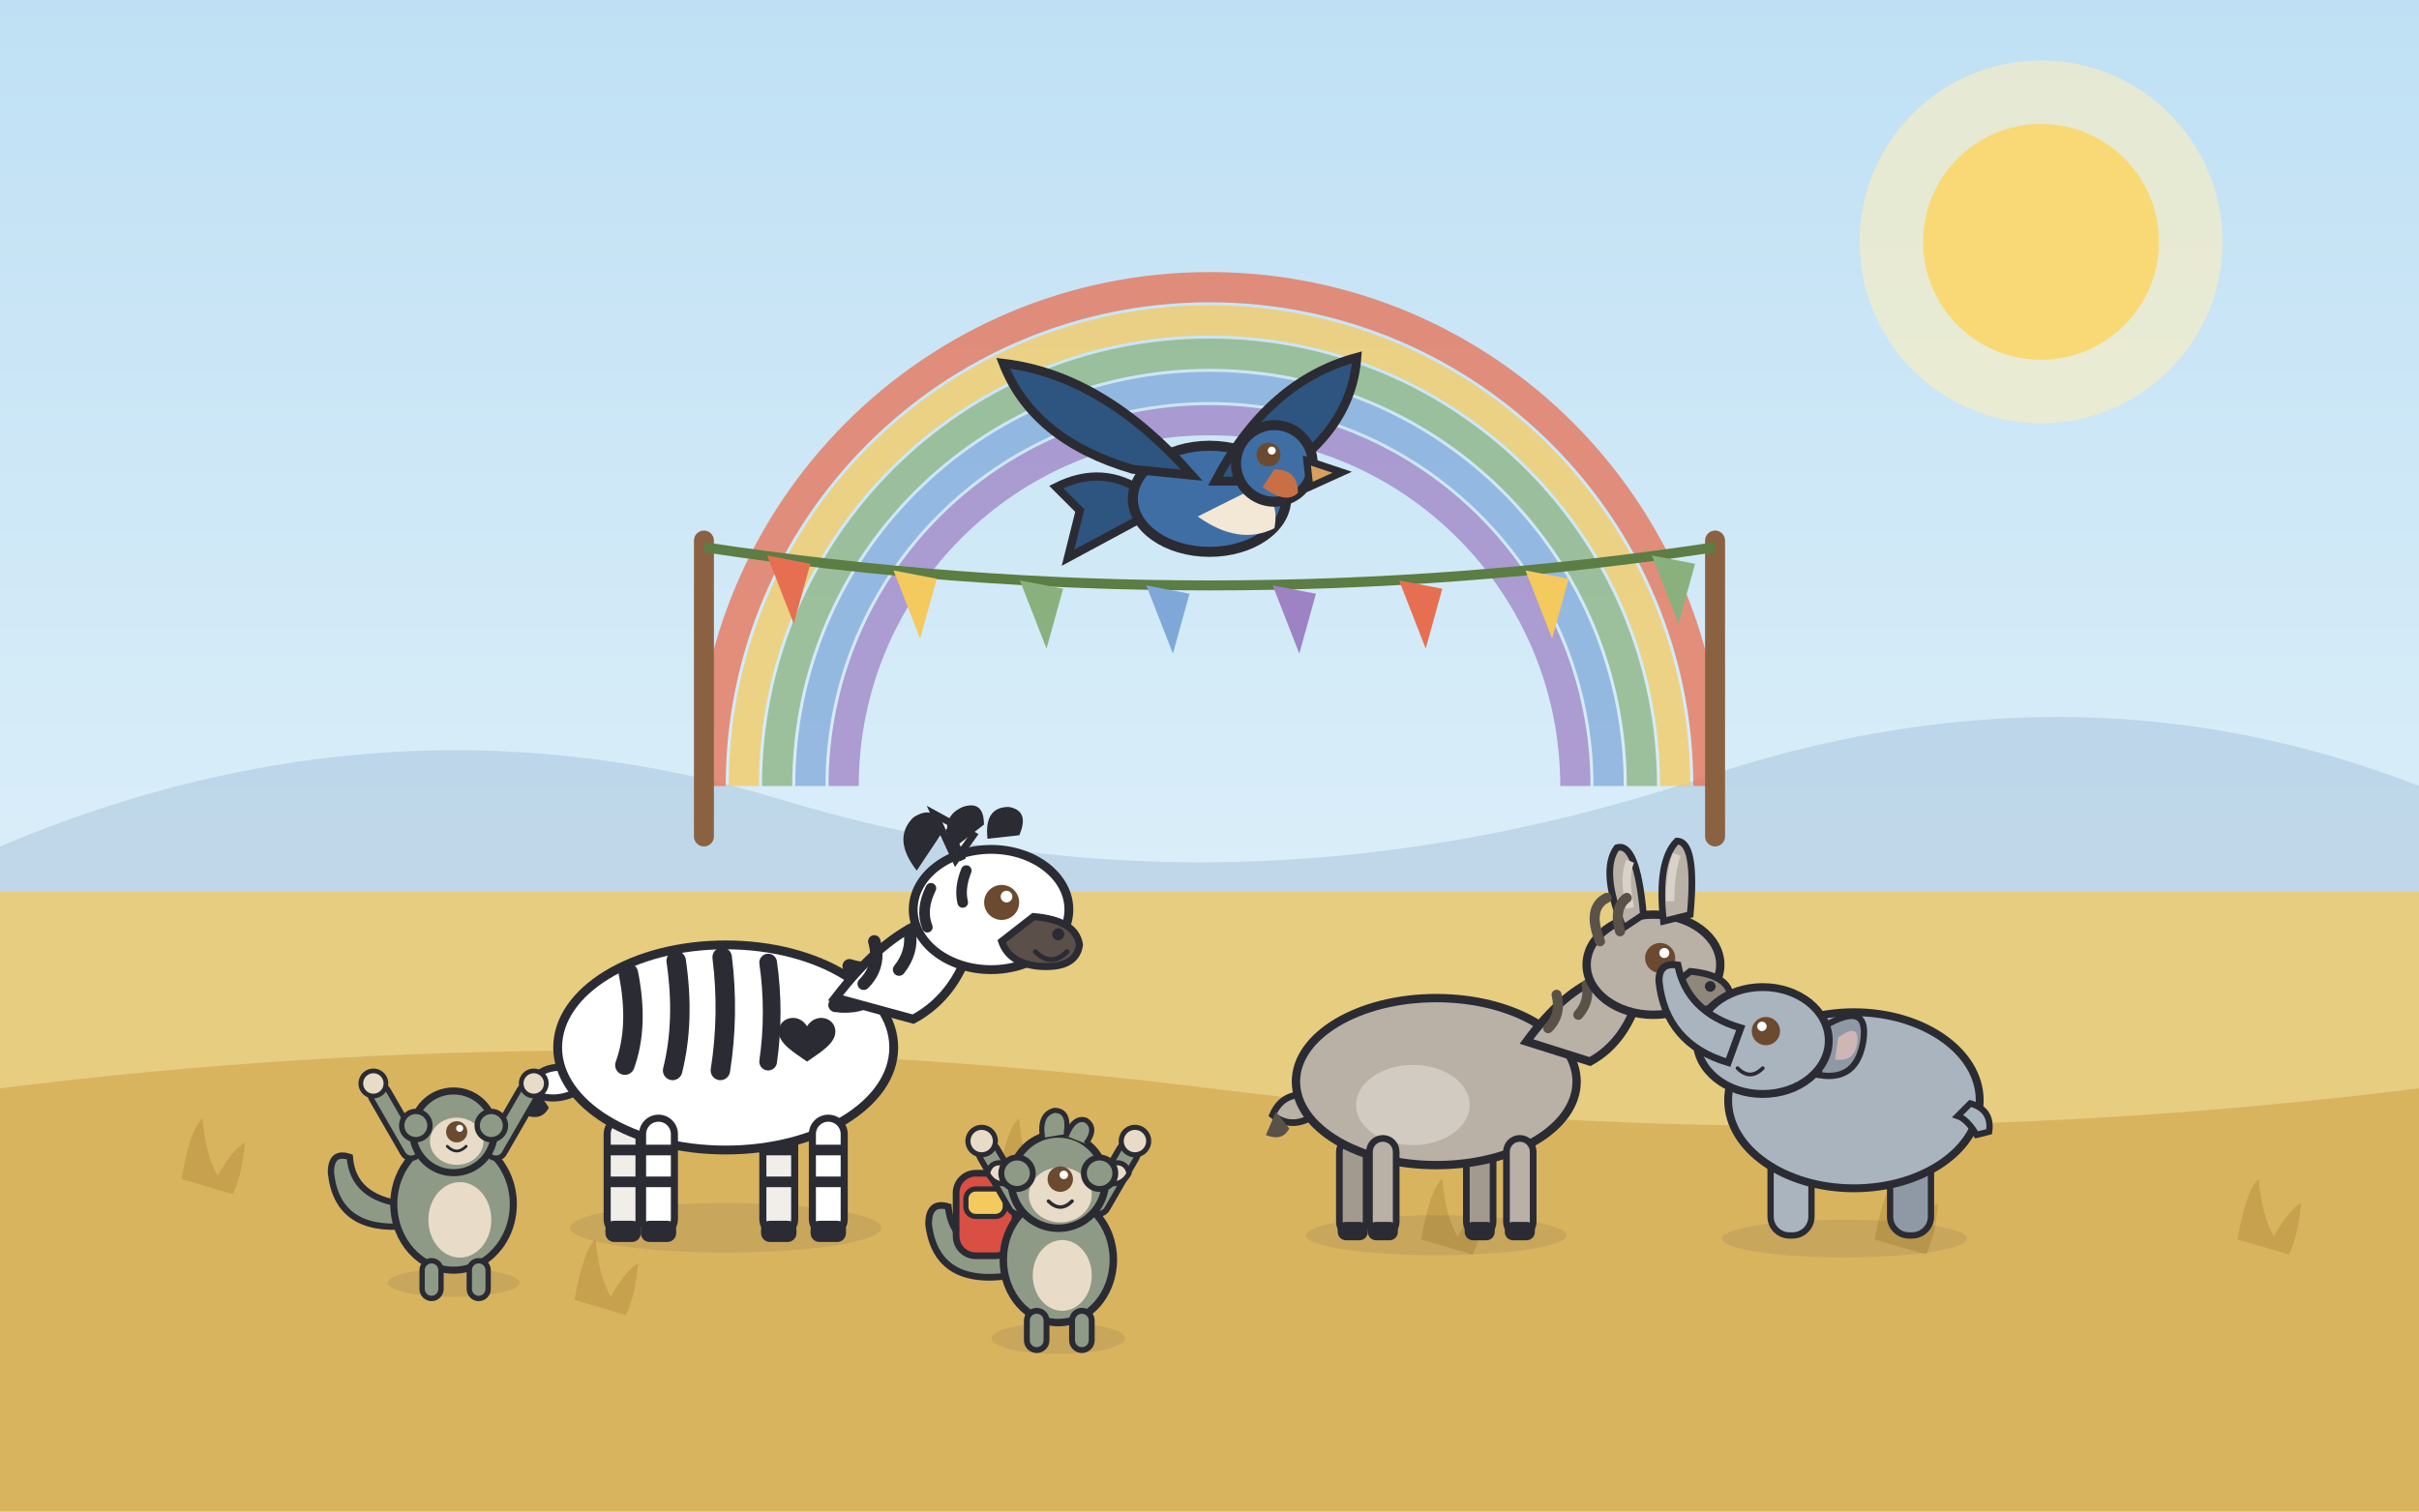
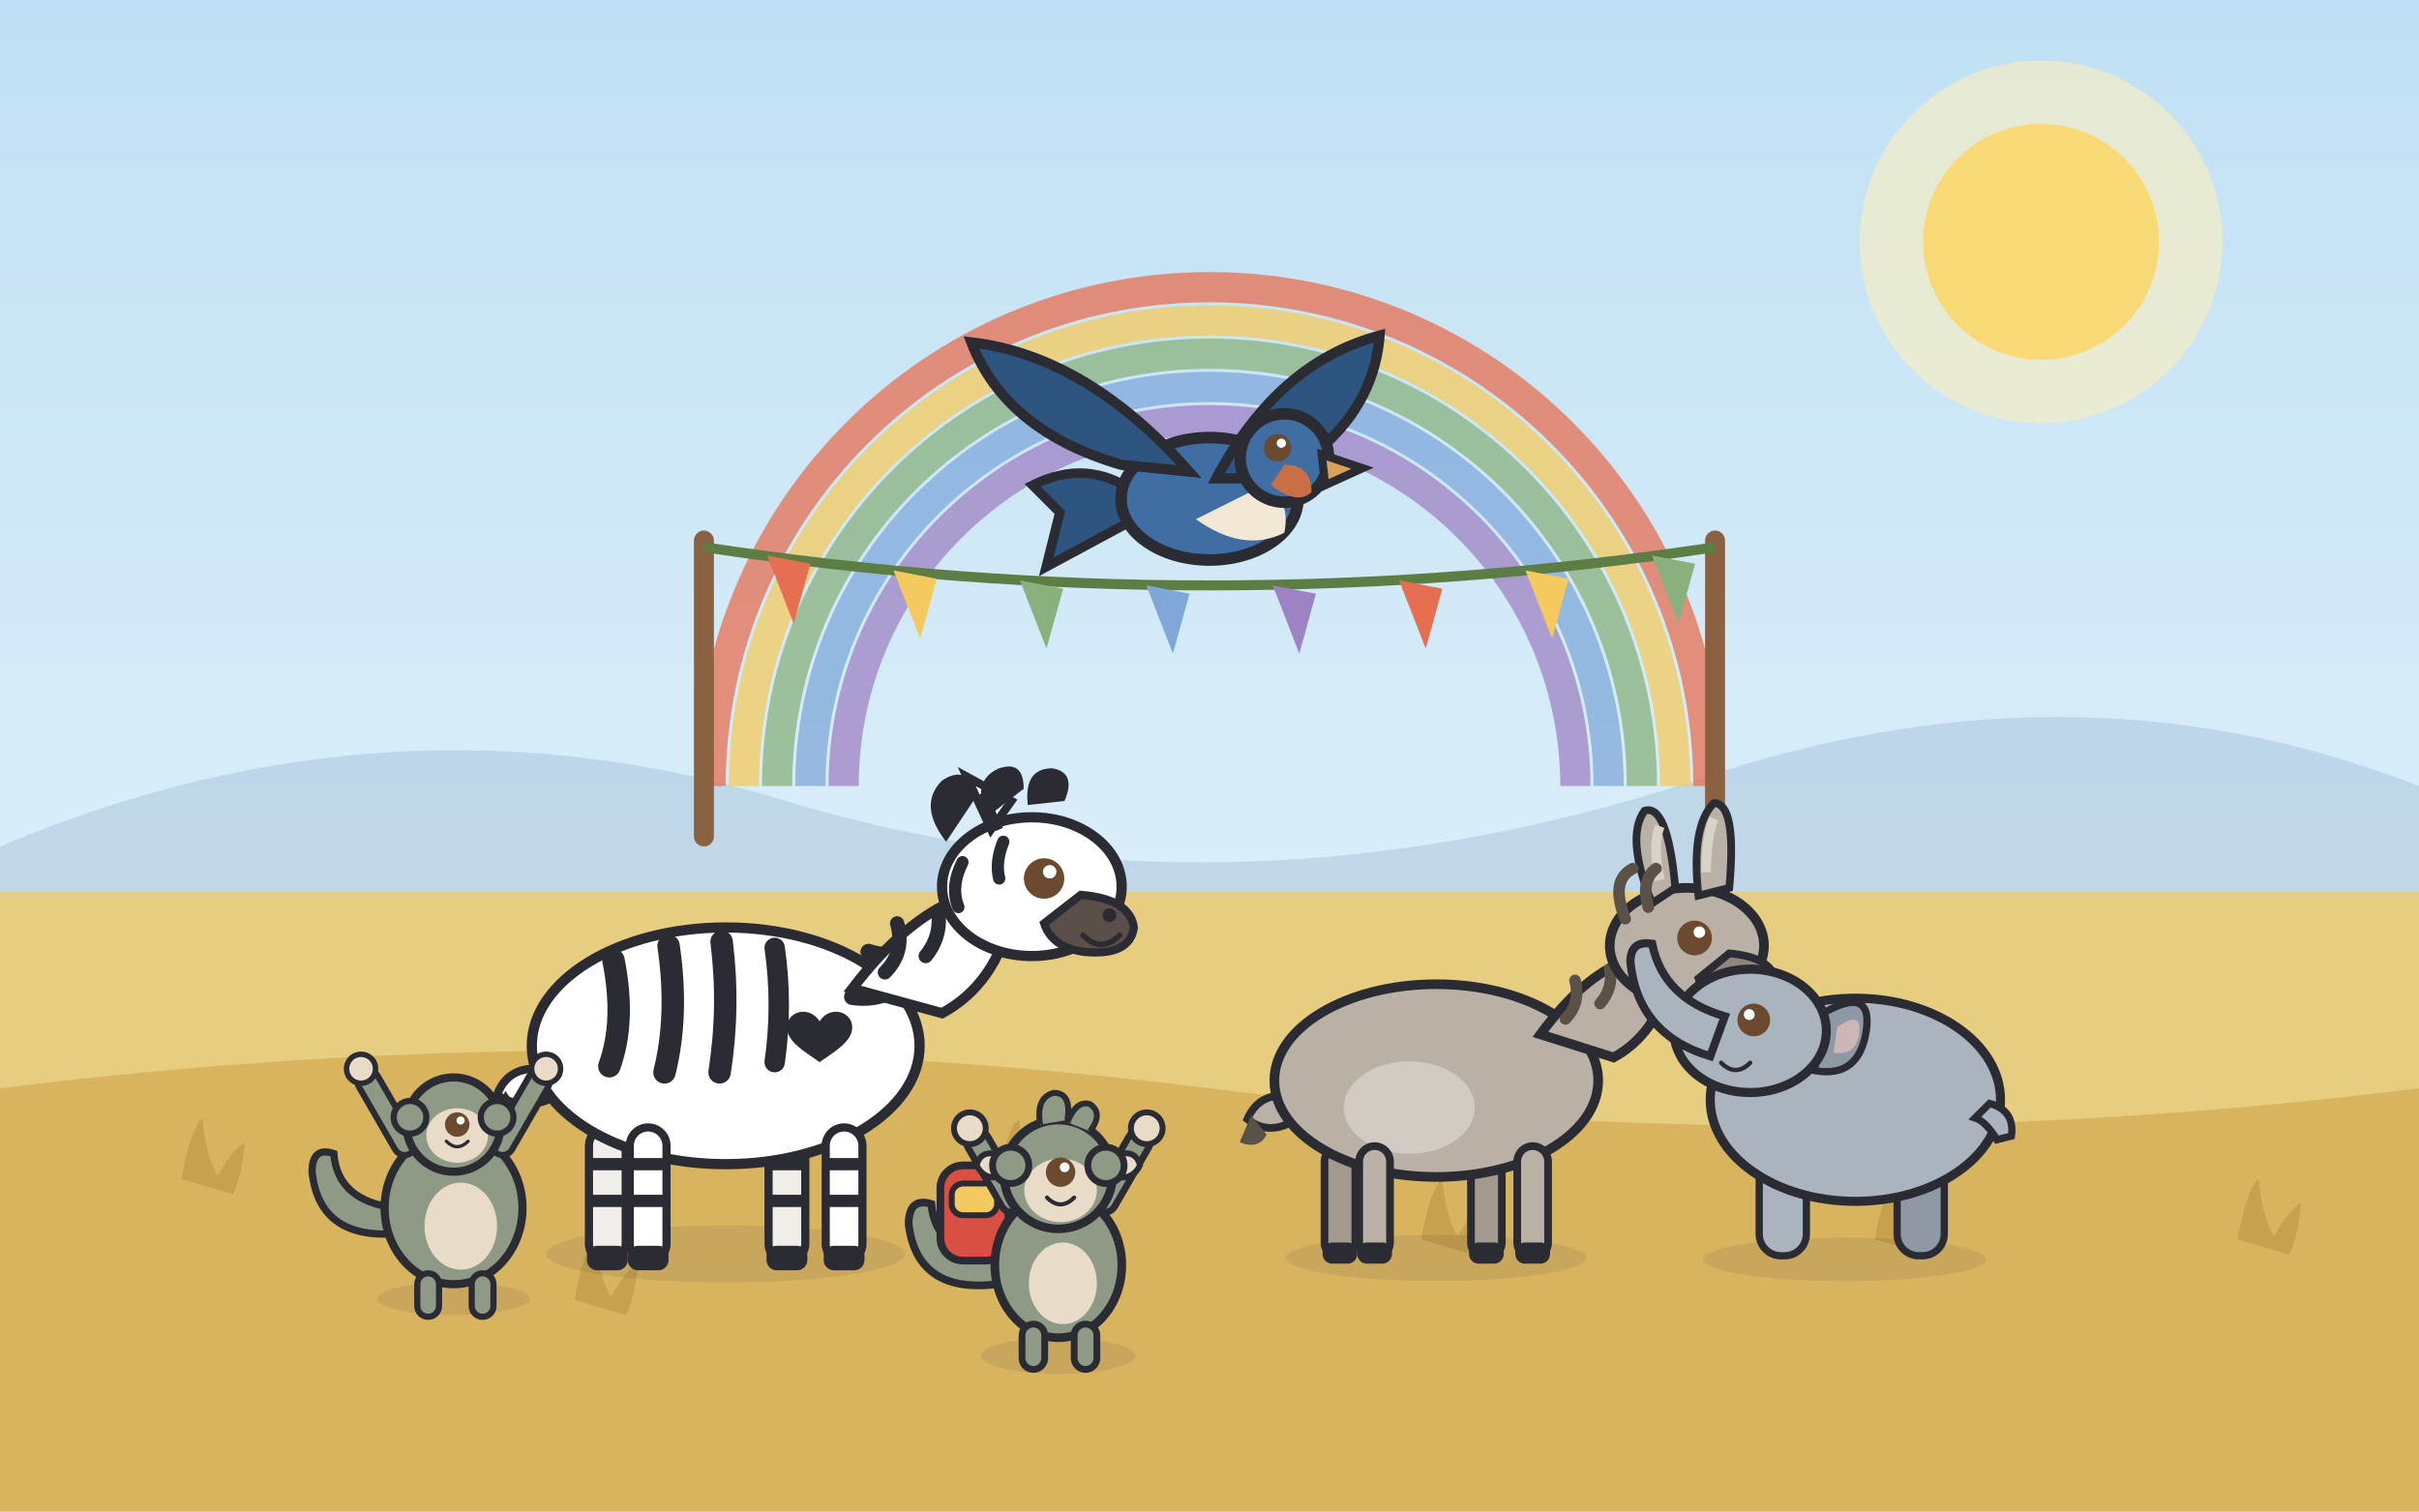
<svg xmlns="http://www.w3.org/2000/svg" viewBox="0 0 1600 1000" role="img">
  <style>
@media (prefers-reduced-motion: no-preference) {
  .anim-idle { animation: idle 3.8s ease-in-out infinite alternate; }
  @keyframes idle { from { transform: translateY(0); } to { transform: translateY(-6px); } }
  .anim-tail { transform-box: fill-box; transform-origin: 100% 20%; animation: tail 2.6s ease-in-out infinite alternate; }
  @keyframes tail { from { transform: rotate(-6deg); } to { transform: rotate(8deg); } }
  .anim-blink { transform-box: fill-box; transform-origin: center; animation: blink 5.2s infinite; }
  @keyframes blink { 0%, 93%, 100% { transform: scaleY(1); } 95%, 97% { transform: scaleY(0.12); } }
  .anim-glow { transform-box: fill-box; transform-origin: center; animation: glow 4.2s ease-in-out infinite alternate; }
  @keyframes glow { from { transform: scale(1); opacity: 0.5; } to { transform: scale(1.08); opacity: 0.75; } }
  .anim-shimmer { animation: shimmer 5s ease-in-out infinite alternate; }
  @keyframes shimmer { from { opacity: 0.62; } to { opacity: 0.92; } }
  .anim-grass { transform-box: fill-box; transform-origin: 50% 100%; animation: sway 3.2s ease-in-out infinite alternate; }
  .anim-canopy { transform-box: fill-box; transform-origin: 50% 100%; animation: sway 5.6s ease-in-out infinite alternate; }
  @keyframes sway { from { transform: rotate(-1.8deg); } to { transform: rotate(2.2deg); } }
  .anim-rain { animation: rainfall 1.15s linear infinite; }
  @keyframes rainfall { from { transform: translateY(-32px); opacity: 0.85; } 75% { opacity: 0.55; } to { transform: translateY(72px); opacity: 0; } }
  .anim-ripple { transform-box: fill-box; transform-origin: center; animation: ripple 3.4s ease-in-out infinite alternate; }
  @keyframes ripple { from { transform: scale(1); opacity: 0.8; } to { transform: scale(1.18); opacity: 0.55; } }
  .anim-drip { animation: drip 1s ease-in infinite; }
  @keyframes drip { from { transform: translateY(-12px); opacity: 0.95; } to { transform: translateY(28px); opacity: 0; } }
  .anim-flow { stroke-dasharray: 26 20; animation: flow 0.8s linear infinite; }
  @keyframes flow { from { stroke-dashoffset: 0; } to { stroke-dashoffset: -46; } }
  .anim-splash { transform-box: fill-box; transform-origin: 50% 100%; animation: splashPulse 1.7s ease-in-out infinite alternate; }
  @keyframes splashPulse { from { transform: scale(0.97); } to { transform: scale(1.05); } }
  .anim-strain { transform-box: fill-box; transform-origin: center; animation: strain 0.9s ease-in-out infinite alternate; }
  @keyframes strain { from { transform: translateX(-5px); } to { transform: translateX(4px); } }
  .anim-float { transform-box: fill-box; transform-origin: center; animation: floaty 2.6s ease-in-out infinite alternate; }
  @keyframes floaty { from { transform: translateY(0) scale(1); } to { transform: translateY(-12px) scale(1.08); } }
  .anim-wave { animation: wave 2.4s ease-in-out infinite; opacity: 0; }
  @keyframes wave { 0% { opacity: 0; } 30% { opacity: 0.9; } 60%, 100% { opacity: 0; } }
  .anim-cloud { animation: cloudDrift 9s ease-in-out infinite alternate; }
  @keyframes cloudDrift { from { transform: translateX(-18px); } to { transform: translateX(22px); } }
  .tap-target { cursor: pointer; }
  .tap-target.tap-play { transform-box: fill-box; transform-origin: 50% 85%; animation: tapWiggle 0.7s ease-in-out; }
  .tap-target[data-tap="puddle"].tap-play { transform-origin: center; animation: tapSplash 0.85s ease-out; }
  .tap-target[data-tap="sun"].tap-play { transform-origin: center; animation: tapPulse 0.6s ease-in-out; }
  .tap-target[data-tap="tree"].tap-play { transform-origin: 50% 100%; animation: tapShake 0.7s ease-in-out; }
  @keyframes tapWiggle { 0% { transform: rotate(0); } 25% { transform: rotate(-4deg) scale(1.03); } 55% { transform: rotate(3deg) scale(1.04); } 80% { transform: rotate(-1.5deg); } 100% { transform: rotate(0); } }
  @keyframes tapSplash { 0% { transform: scale(1); } 40% { transform: scale(1.06, 0.94); } 70% { transform: scale(0.97, 1.03); } 100% { transform: scale(1); } }
  @keyframes tapPulse { 0% { transform: scale(1); } 50% { transform: scale(1.12); } 100% { transform: scale(1); } }
  @keyframes tapShake { 0% { transform: rotate(0); } 20% { transform: rotate(2.4deg); } 45% { transform: rotate(-2deg); } 70% { transform: rotate(1.2deg); } 100% { transform: rotate(0); } }
  .tap-burst { opacity: 0; }
  .tap-target.tap-play .tap-burst { opacity: 1; }
  .tap-target.tap-play .tap-burst circle { animation: burstUp 0.6s ease-out forwards; }
  @keyframes burstUp { from { transform: translateY(0); opacity: 0.95; } to { transform: translateY(-90px); opacity: 0; } }
}
</style>
  <defs>
    <linearGradient id="sky" x1="0" y1="0" x2="0" y2="1">
      <stop offset="0" stop-color="#bfe0f4" />
      <stop offset="1" stop-color="#eef8fd" />
    </linearGradient>
  </defs>
  <rect width="1600" height="1000" fill="url(#sky)" />
  <g class="tap-target" data-tap="sun">
    <circle class="anim-glow" cx="1350" cy="160" r="120" fill="#fdeebc" opacity="0.6" />
    <circle cx="1350" cy="160" r="78" fill="#f9d976" />
  </g>
  <path d="M 0 560 q 260 -110 520 -30 q 300 90 620 -20 q 240 -76 460 10 L 1600 640 L 0 640 Z" fill="#a9c4dd" opacity="0.55" />
  <rect x="0" y="590" width="1600" height="410" fill="#e7cd7f" />
  <path d="M 0 720 q 400 -50 800 0 q 400 50 800 0 L 1600 1000 L 0 1000 Z" fill="#d9b45f" />
  <g class="anim-grass" style="animation-delay:1.00s">
    <path d="M 120 780 q 6 -34 14 -40 q 2 24 10 38 q 10 -18 18 -22 q -2 22 -8 34 z" fill="#c39c48" opacity="0.8" />
  </g>
  <g class="anim-grass" style="animation-delay:0.50s">
    <path d="M 380 860 q 6 -34 14 -40 q 2 24 10 38 q 10 -18 18 -22 q -2 22 -8 34 z" fill="#c39c48" opacity="0.8" />
  </g>
  <g class="anim-grass" style="animation-delay:2.50s">
    <path d="M 660 780 q 6 -34 14 -40 q 2 24 10 38 q 10 -18 18 -22 q -2 22 -8 34 z" fill="#c39c48" opacity="0.8" />
  </g>
  <g class="anim-grass" style="animation-delay:1.50s">
    <path d="M 940 820 q 6 -34 14 -40 q 2 24 10 38 q 10 -18 18 -22 q -2 22 -8 34 z" fill="#c39c48" opacity="0.8" />
  </g>
  <g class="anim-grass" style="animation-delay:0.00s">
    <path d="M 1240 820 q 6 -34 14 -40 q 2 24 10 38 q 10 -18 18 -22 q -2 22 -8 34 z" fill="#c39c48" opacity="0.8" />
  </g>
  <g class="anim-grass" style="animation-delay:0.00s">
    <path d="M 1480 820 q 6 -34 14 -40 q 2 24 10 38 q 10 -18 18 -22 q -2 22 -8 34 z" fill="#c39c48" opacity="0.8" />
  </g>
  <g class="anim-shimmer">
    <path d="M 470 520 a 330 330 0 0 1 660 0" fill="none" stroke="#e76f51" stroke-width="20" opacity="0.75" />
    <path d="M 492 520 a 308 308 0 0 1 616 0" fill="none" stroke="#f4c95d" stroke-width="20" opacity="0.75" />
    <path d="M 514 520 a 286 286 0 0 1 572 0" fill="none" stroke="#8ab17d" stroke-width="20" opacity="0.75" />
    <path d="M 536 520 a 264 264 0 0 1 528 0" fill="none" stroke="#7fa8d9" stroke-width="20" opacity="0.75" />
    <path d="M 558 520 a 242 242 0 0 1 484 0" fill="none" stroke="#9d82c4" stroke-width="20" opacity="0.75" />
  </g>
  <g transform="translate(800 560) scale(1.1)">
    <rect x="-310" y="-190" width="12" height="190" rx="6" fill="#8a6242" />
    <rect x="298" y="-190" width="12" height="190" rx="6" fill="#8a6242" />
    <path d="M -304 -180 q 304 46 608 0" stroke="#5c7d43" stroke-width="6" fill="none" />
    <path d="M -266 -175 l 26 5 l -10 36 z" fill="#e76f51" />
    <path d="M -190 -166 l 26 5 l -10 36 z" fill="#f4c95d" />
    <path d="M -114 -160 l 26 5 l -10 36 z" fill="#8ab17d" />
    <path d="M -38 -157 l 26 5 l -10 36 z" fill="#7fa8d9" />
    <path d="M 38 -157 l 26 5 l -10 36 z" fill="#9d82c4" />
    <path d="M 114 -160 l 26 5 l -10 36 z" fill="#e76f51" />
    <path d="M 190 -166 l 26 5 l -10 36 z" fill="#f4c95d" />
    <path d="M 266 -175 l 26 5 l -10 36 z" fill="#8ab17d" />
  </g>
-   <g transform="translate(480 700) scale(1.17 1.17) rotate(0)">
+   <g transform="translate(480 700) scale(1.35 1.35) rotate(0)">
    <ellipse cx="0" cy="96" rx="88" ry="14" fill="#2b2b33" opacity="0.10" />
    <g class="tap-target" data-tap="zebra" data-mood="happy">
      <g class="anim-idle" style="animation-delay:0.40s">
        <g transform="translate(-58 34) rotate(0)">
          <rect x="-9" y="0" width="18" height="66" rx="9" fill="#f1ede9" stroke="#2b2b33" stroke-width="4" />
          <path d="M -9 18 h 18 M -9 36 h 18" stroke="#2b2b33" stroke-width="6" />
          <rect x="-10" y="58" width="20" height="12" rx="5" fill="#2b2b33" />
        </g>
        <g transform="translate(30 34) rotate(0)">
          <rect x="-9" y="0" width="18" height="66" rx="9" fill="#f1ede9" stroke="#2b2b33" stroke-width="4" />
          <path d="M -9 18 h 18 M -9 36 h 18" stroke="#2b2b33" stroke-width="6" />
          <rect x="-10" y="58" width="20" height="12" rx="5" fill="#2b2b33" />
        </g>
        <g class="anim-tail" style="animation-delay:0.40s">
          <path d="M -86 6 q -20 -4 -26 12 q 12 8 26 2" fill="#ffffff" stroke="#2b2b33" stroke-width="4" />
          <path d="M -108 16 l -6 16 q 10 4 14 -4 z" fill="#2b2b33" />
        </g>
        <ellipse cx="0" cy="-6" rx="95" ry="58" fill="#ffffff" stroke="#2b2b33" stroke-width="5" />
        <path d="M -55 -48 q 6 30 -2 52" stroke="#2b2b33" stroke-width="11" fill="none" stroke-linecap="round" />
        <path d="M -28 -55 q 5 34 -2 62" stroke="#2b2b33" stroke-width="11" fill="none" stroke-linecap="round" />
        <path d="M -2 -57 q 4 32 -1 64" stroke="#2b2b33" stroke-width="11" fill="none" stroke-linecap="round" />
        <path d="M 24 -54 q 4 28 0 56" stroke="#2b2b33" stroke-width="10" fill="none" stroke-linecap="round" />
        <path d="M 62 -30 q 14 2 24 -6" stroke="#2b2b33" stroke-width="8" fill="none" stroke-linecap="round" />
        <path d="M 70 -52 q 12 4 22 -2" stroke="#2b2b33" stroke-width="8" fill="none" stroke-linecap="round" />
        <path d="M 46 -18 c -5 -8 -16 -5 -16 3 c 0 7 9 12 16 17 c 7 -5 16 -10 16 -17 c 0 -8 -11 -11 -16 -3 z" fill="#2b2b33" />
        <g transform="translate(-38 34) rotate(0)">
          <rect x="-9" y="0" width="18" height="66" rx="9" fill="#ffffff" stroke="#2b2b33" stroke-width="4" />
          <path d="M -9 18 h 18 M -9 36 h 18" stroke="#2b2b33" stroke-width="6" />
          <rect x="-10" y="58" width="20" height="12" rx="5" fill="#2b2b33" />
        </g>
        <g transform="translate(58 34) rotate(0)">
          <rect x="-9" y="0" width="18" height="66" rx="9" fill="#ffffff" stroke="#2b2b33" stroke-width="4" />
          <path d="M -9 18 h 18 M -9 36 h 18" stroke="#2b2b33" stroke-width="6" />
          <rect x="-10" y="58" width="20" height="12" rx="5" fill="#2b2b33" />
        </g>
        <path d="M 62 -34 q 26 -34 52 -44 l 26 8 q -8 34 -34 48 z" fill="#ffffff" stroke="#2b2b33" stroke-width="5" />
        <path d="M 84 -66 q 4 14 -6 24 M 104 -72 q 2 12 -6 22" stroke="#2b2b33" stroke-width="7" fill="none" stroke-linecap="round" />
        <g transform="translate(150 -84)">
          <ellipse cx="0" cy="0" rx="44" ry="34" fill="#ffffff" stroke="#2b2b33" stroke-width="5" />
          <path d="M 24 4 q 24 2 26 16 q -2 14 -24 12 q -16 -2 -20 -14 z" fill="#5a4f49" stroke="#2b2b33" stroke-width="4" />
          <circle cx="38" cy="14" r="3.4" fill="#2b2b33" />
          <g transform="translate(34 22)">
            <path d="M -9 1.8 q 9 9 18 0" stroke="#2b2b33" stroke-width="2.7" fill="none" stroke-linecap="round" />
          </g>
          <path d="M -20 -28 l -12 -26 l 22 12 z" fill="#ffffff" stroke="#2b2b33" stroke-width="4" />
          <path d="M -24 -46 l 8 18" stroke="#2b2b33" stroke-width="4" />
          <path d="M -34 -12 q -6 12 -2 22 M -14 -22 q -4 10 -2 18" stroke="#2b2b33" stroke-width="6" fill="none" stroke-linecap="round" />
          <g transform="translate(6 -4)">
            <g class="anim-blink">
              <circle cx="0" cy="0" r="9.9" fill="#6b4a2f" />
              <circle cx="2.75" cy="-3.3" r="3.3" fill="#fff" />
            </g>
          </g>
          <path d="M -42 -22 q -14 -18 -2 -30 q 12 -8 18 6 M -22 -34 q -8 -18 6 -24 q 12 -4 12 10 M -2 -40 q -2 -18 12 -18 q 12 2 6 16" fill="#2b2b33" />
        </g>
      </g>
    </g>
  </g>
-   <g transform="translate(700 810) scale(1.3 1.3)">
+   <g transform="translate(700 810) scale(1.5 1.5)">
    <ellipse cx="0" cy="58" rx="34" ry="8" fill="#2b2b33" opacity="0.10" />
    <g class="tap-target" data-tap="kiki" data-mood="happy">
      <g class="anim-idle" style="animation-delay:1.47s">
        <g class="anim-tail" style="animation-delay:1.47s">
          <path d="M -24 26 q -38 6 -42 -26 q 0 -12 10 -9 q 2 22 30 25 z" fill="#8f9a86" stroke="#2b2b33" stroke-width="3.4" />
        </g>
        <g>
          <rect x="-52" y="-26" width="30" height="42" rx="10" fill="#d94f43" stroke="#2b2b33" stroke-width="3.4" />
          <rect x="-47" y="-18" width="20" height="14" rx="5" fill="#f4c95d" stroke="#2b2b33" stroke-width="2.6" />
          <path d="M -24 -20 q 14 -4 22 4 M -24 2 q 14 -2 22 6" stroke="#a53a30" stroke-width="5" fill="none" />
        </g>
        <ellipse cx="0" cy="18" rx="28" ry="32" fill="#8f9a86" stroke="#2b2b33" stroke-width="3.8" />
        <ellipse cx="2" cy="26" rx="15" ry="18" fill="#e8dcc8" />
        <g transform="translate(-18 -6) rotate(150)">
          <rect x="-5" y="0" width="10" height="40" rx="5" fill="#8f9a86" stroke="#2b2b33" stroke-width="3" />
          <circle cx="0" cy="42" r="7" fill="#e8dcc8" stroke="#2b2b33" stroke-width="2.6" />
        </g>
        <g transform="translate(18 -6) rotate(-150)">
          <rect x="-5" y="0" width="10" height="40" rx="5" fill="#8f9a86" stroke="#2b2b33" stroke-width="3" />
          <circle cx="0" cy="42" r="7" fill="#e8dcc8" stroke="#2b2b33" stroke-width="2.6" />
        </g>
        <g transform="translate(-11 44)">
          <rect x="-5" y="0" width="10" height="20" rx="5" fill="#8f9a86" stroke="#2b2b33" stroke-width="3" />
        </g>
        <g transform="translate(12 44)">
          <rect x="-5" y="0" width="10" height="20" rx="5" fill="#8f9a86" stroke="#2b2b33" stroke-width="3" />
        </g>
        <g transform="translate(0 -22)">
          <circle cx="0" cy="0" r="24" fill="#8f9a86" stroke="#2b2b33" stroke-width="3.8" />
          <path d="M -24 -8 q -10 -4 -12 4 q 4 8 14 4 z M 24 -8 q 10 -4 12 4 q -4 8 -14 4 z" fill="#e8dcc8" stroke="#2b2b33" stroke-width="2.6" />
          <ellipse cx="1" cy="7" rx="16" ry="14" fill="#e8dcc8" />
          <circle cx="-21" cy="-4" r="8" fill="#8f9a86" stroke="#2b2b33" stroke-width="3" />
          <circle cx="21" cy="-4" r="8" fill="#8f9a86" stroke="#2b2b33" stroke-width="3" />
          <path d="M -8 -22 q -2 -12 6 -14 q 8 0 6 12 M 4 -23 q 4 -10 10 -8 q 6 4 0 12" fill="#8f9a86" stroke="#2b2b33" stroke-width="2.6" />
          <g transform="translate(1 -1)">
            <g class="anim-blink">
              <circle cx="0" cy="0" r="6.48" fill="#6b4a2f" />
              <circle cx="1.8" cy="-2.16" r="2.16" fill="#fff" />
            </g>
          </g>
          <g transform="translate(1 9)">
            <path d="M -6 1.2 q 6 6 12 0" stroke="#2b2b33" stroke-width="1.8" fill="none" stroke-linecap="round" />
          </g>
        </g>
      </g>
    </g>
  </g>
-   <g transform="translate(950 720) scale(1.105 1.105)">
+   <g transform="translate(950 720) scale(1.275 1.275)">
    <ellipse cx="0" cy="88" rx="78" ry="12" fill="#2b2b33" opacity="0.10" />
    <g class="tap-target" data-tap="duku" data-mood="happy">
      <g class="anim-idle" style="animation-delay:0.20s">
        <g transform="translate(-50 30) rotate(0)">
          <rect x="-8" y="0" width="16" height="58" rx="8" fill="#a39a8f" stroke="#2b2b33" stroke-width="4" />
          <rect x="-9" y="50" width="18" height="11" rx="5" fill="#2b2b33" />
        </g>
        <g transform="translate(26 30) rotate(0)">
          <rect x="-8" y="0" width="16" height="58" rx="8" fill="#a39a8f" stroke="#2b2b33" stroke-width="4" />
          <rect x="-9" y="50" width="18" height="11" rx="5" fill="#2b2b33" />
        </g>
        <g class="anim-tail" style="animation-delay:0.20s">
          <path d="M -76 4 q -16 -2 -22 12 q 10 8 22 2" fill="#b9b0a6" stroke="#2b2b33" stroke-width="4" />
          <path d="M -96 14 l -6 14 q 10 4 14 -4 z" fill="#5a5148" />
        </g>
        <ellipse cx="0" cy="-4" rx="84" ry="50" fill="#b9b0a6" stroke="#2b2b33" stroke-width="5" />
        <ellipse cx="-14" cy="10" rx="34" ry="24" fill="#d8d2c8" opacity="0.8" />
        <g transform="translate(-32 30) rotate(0)">
          <rect x="-8" y="0" width="16" height="58" rx="8" fill="#b9b0a6" stroke="#2b2b33" stroke-width="4" />
          <rect x="-9" y="50" width="18" height="11" rx="5" fill="#2b2b33" />
        </g>
        <g transform="translate(50 30) rotate(0)">
          <rect x="-8" y="0" width="16" height="58" rx="8" fill="#b9b0a6" stroke="#2b2b33" stroke-width="4" />
          <rect x="-9" y="50" width="18" height="11" rx="5" fill="#2b2b33" />
        </g>
        <path d="M 54 -28 q 22 -30 44 -38 l 24 8 q -8 30 -30 42 z" fill="#b9b0a6" stroke="#2b2b33" stroke-width="5" />
        <path d="M 72 -56 q 3 12 -5 20 M 90 -62 q 2 10 -5 18" stroke="#5a5148" stroke-width="6" fill="none" stroke-linecap="round" />
        <g transform="translate(130 -74)">
          <ellipse cx="0" cy="0" rx="40" ry="30" fill="#b9b0a6" stroke="#2b2b33" stroke-width="5" />
          <path d="M 22 4 q 22 2 24 14 q -2 13 -22 11 q -15 -2 -18 -12 z" fill="#8f867c" stroke="#2b2b33" stroke-width="4" />
          <circle cx="34" cy="13" r="3.2" fill="#2b2b33" />
          <g transform="translate(30 20)">
            <path d="M -8.5 1.7 q 8.5 8.5 17 0" stroke="#2b2b33" stroke-width="2.55" fill="none" stroke-linecap="round" />
          </g>
          <path d="M -18 -22 q -14 -34 -4 -48 q 12 -4 16 40 z" fill="#b9b0a6" stroke="#2b2b33" stroke-width="4" />
          <path d="M -14 -34 q -4 -18 0 -28" stroke="#d8d2c8" stroke-width="5" fill="none" />
          <path d="M 6 -26 q -4 -36 8 -48 q 12 0 8 44 z" fill="#b9b0a6" stroke="#2b2b33" stroke-width="4" />
          <path d="M 10 -38 q 0 -18 4 -28" stroke="#d8d2c8" stroke-width="5" fill="none" />
          <path d="M -32 -14 q -8 -20 4 -26 M -20 -20 q -4 -14 4 -20" stroke="#5a5148" stroke-width="6" fill="none" stroke-linecap="round" />
          <g transform="translate(4 -4)">
            <g class="anim-blink">
              <circle cx="0" cy="0" r="9" fill="#6b4a2f" />
              <circle cx="2.5" cy="-3" r="3" fill="#fff" />
            </g>
          </g>
        </g>
      </g>
    </g>
  </g>
-   <g transform="translate(800 330) scale(1.95 1.95)">
+   <g transform="translate(800 330) scale(2.25 2.25)">
    <g class="tap-target" data-tap="lulu" data-mood="happy">
      <g class="anim-float" style="animation-delay:0.13s; animation-duration: 2.2s">
        <path d="M -22 6 l -26 14 l 4 -16 l -8 -8 q 16 -8 30 2 z" fill="#2e5480" stroke="#2b2b33" stroke-width="2.8" />
        <ellipse cx="0" cy="0" rx="26" ry="18" fill="#3f6ea5" stroke="#2b2b33" stroke-width="3.4" />
        <path d="M -4 6 q 14 10 26 4 q 2 -10 -6 -14 z" fill="#f2e8d5" />
        <path d="M -6 -8 q -30 -34 -64 -38 q 10 26 44 36 z" fill="#2e5480" stroke="#2b2b33" stroke-width="3" />
        <path d="M 2 -6 q 18 -34 48 -42 q -2 26 -30 42 z" fill="#2e5480" stroke="#2b2b33" stroke-width="3" />
        <circle cx="22" cy="-12" r="13" fill="#3f6ea5" stroke="#2b2b33" stroke-width="3.4" />
        <path d="M 18 -4 q 8 6 12 2 q 0 -8 -8 -8 z" fill="#c96f45" />
        <path d="M 33 -13 l 12 4 l -11 5 z" fill="#d9a05b" stroke="#2b2b33" stroke-width="2.4" />
        <g transform="translate(20 -15)">
          <g class="anim-blink">
            <circle cx="0" cy="0" r="4.05" fill="#6b4a2f" />
            <circle cx="1.125" cy="-1.35" r="1.35" fill="#fff" />
          </g>
        </g>
      </g>
    </g>
  </g>
-   <g transform="translate(1220 730) scale(-1.04 1.04)">
+   <g transform="translate(1220 730) scale(-1.2 1.2)">
    <ellipse cx="0" cy="86" rx="78" ry="12" fill="#2b2b33" opacity="0.10" />
    <g class="tap-target" data-tap="elephant" data-mood="happy">
      <g class="anim-idle" style="animation-delay:0.50s">
        <g transform="translate(-42 28) rotate(0)">
          <rect x="-13" y="0" width="26" height="56" rx="12" fill="#8e99a5" stroke="#2b2b33" stroke-width="4" />
        </g>
        <g transform="translate(34 28) rotate(0)">
          <rect x="-13" y="0" width="26" height="56" rx="12" fill="#aab4be" stroke="#2b2b33" stroke-width="4" />
        </g>
        <ellipse cx="-6" cy="-2" rx="80" ry="56" fill="#aab4be" stroke="#2b2b33" stroke-width="5" />
        <g class="anim-tail" style="animation-delay:0.50s">
          <path d="M -80 0 q -14 4 -12 18 l 8 2 q 6 -10 12 -12 z" fill="#aab4be" stroke="#2b2b33" stroke-width="4" />
        </g>
        <g transform="translate(44 -40)">
          <path d="M -26 -6 q -34 -22 -30 6 q 4 26 28 22 z" fill="#8e99a5" stroke="#2b2b33" stroke-width="4" />
          <path d="M -40 -2 q -14 -10 -12 4 q 2 12 14 10 z" fill="#cfb6b6" />
          <ellipse cx="8" cy="0" rx="42" ry="34" fill="#aab4be" stroke="#2b2b33" stroke-width="5" />
          <g transform="translate(6 -6)">
            <g class="anim-blink">
              <circle cx="0" cy="0" r="9" fill="#6b4a2f" />
              <circle cx="2.5" cy="-3" r="3" fill="#fff" />
            </g>
          </g>
          <g transform="translate(16 16)">
            <path d="M -8 1.6 q 8 8 16 0" stroke="#2b2b33" stroke-width="2.4" fill="none" stroke-linecap="round" />
          </g>
        </g>
        <path d="M 74 -26 q 40 -12 44 -52 q 0 -12 -12 -10 q -6 30 -40 40 z" fill="#aab4be" stroke="#2b2b33" stroke-width="4.5" />
      </g>
    </g>
  </g>
-   <g transform="translate(300 780) scale(1.04 1.04)">
+   <g transform="translate(300 780) scale(1.2 1.2)">
    <ellipse cx="0" cy="66" rx="42" ry="9" fill="#2b2b33" opacity="0.10" />
    <g class="tap-target" data-tap="monkey" data-mood="happy">
      <g class="anim-idle" style="animation-delay:0.00s">
        <g class="anim-tail" style="animation-delay:0.00s">
          <path d="M -30 30 q -44 4 -48 -34 q 0 -14 12 -10 q 2 26 34 30 z" fill="#8f9a86" stroke="#2b2b33" stroke-width="4" />
        </g>
        <ellipse cx="0" cy="16" rx="38" ry="42" fill="#8f9a86" stroke="#2b2b33" stroke-width="4.5" />
        <ellipse cx="4" cy="26" rx="20" ry="24" fill="#e8dcc8" />
        <g transform="translate(-24 -14) rotate(150)">
          <rect x="-6" y="0" width="12" height="52" rx="6" fill="#8f9a86" stroke="#2b2b33" stroke-width="3.4" />
          <circle cx="0" cy="54" r="8" fill="#e8dcc8" stroke="#2b2b33" stroke-width="3" />
        </g>
        <g transform="translate(24 -14) rotate(-150)">
          <rect x="-6" y="0" width="12" height="52" rx="6" fill="#8f9a86" stroke="#2b2b33" stroke-width="3.4" />
          <circle cx="0" cy="54" r="8" fill="#e8dcc8" stroke="#2b2b33" stroke-width="3" />
        </g>
        <g transform="translate(-14 52)">
          <rect x="-6" y="0" width="12" height="24" rx="6" fill="#8f9a86" stroke="#2b2b33" stroke-width="3.4" />
        </g>
        <g transform="translate(16 52)">
          <rect x="-6" y="0" width="12" height="24" rx="6" fill="#8f9a86" stroke="#2b2b33" stroke-width="3.4" />
        </g>
        <g transform="translate(0 -30)">
          <circle cx="0" cy="0" r="26" fill="#8f9a86" stroke="#2b2b33" stroke-width="4.5" />
          <ellipse cx="2" cy="6" rx="17" ry="15" fill="#e8dcc8" />
          <circle cx="-24" cy="-4" r="9" fill="#8f9a86" stroke="#2b2b33" stroke-width="3.4" />
          <circle cx="24" cy="-4" r="9" fill="#8f9a86" stroke="#2b2b33" stroke-width="3.4" />
          <g transform="translate(2 0)">
            <g class="anim-blink">
              <circle cx="0" cy="0" r="6.75" fill="#6b4a2f" />
              <circle cx="1.875" cy="-2.25" r="2.25" fill="#fff" />
            </g>
          </g>
          <g transform="translate(2 8)">
            <path d="M -6 1.2 q 6 6 12 0" stroke="#2b2b33" stroke-width="1.8" fill="none" stroke-linecap="round" />
          </g>
        </g>
      </g>
    </g>
  </g>
</svg>
